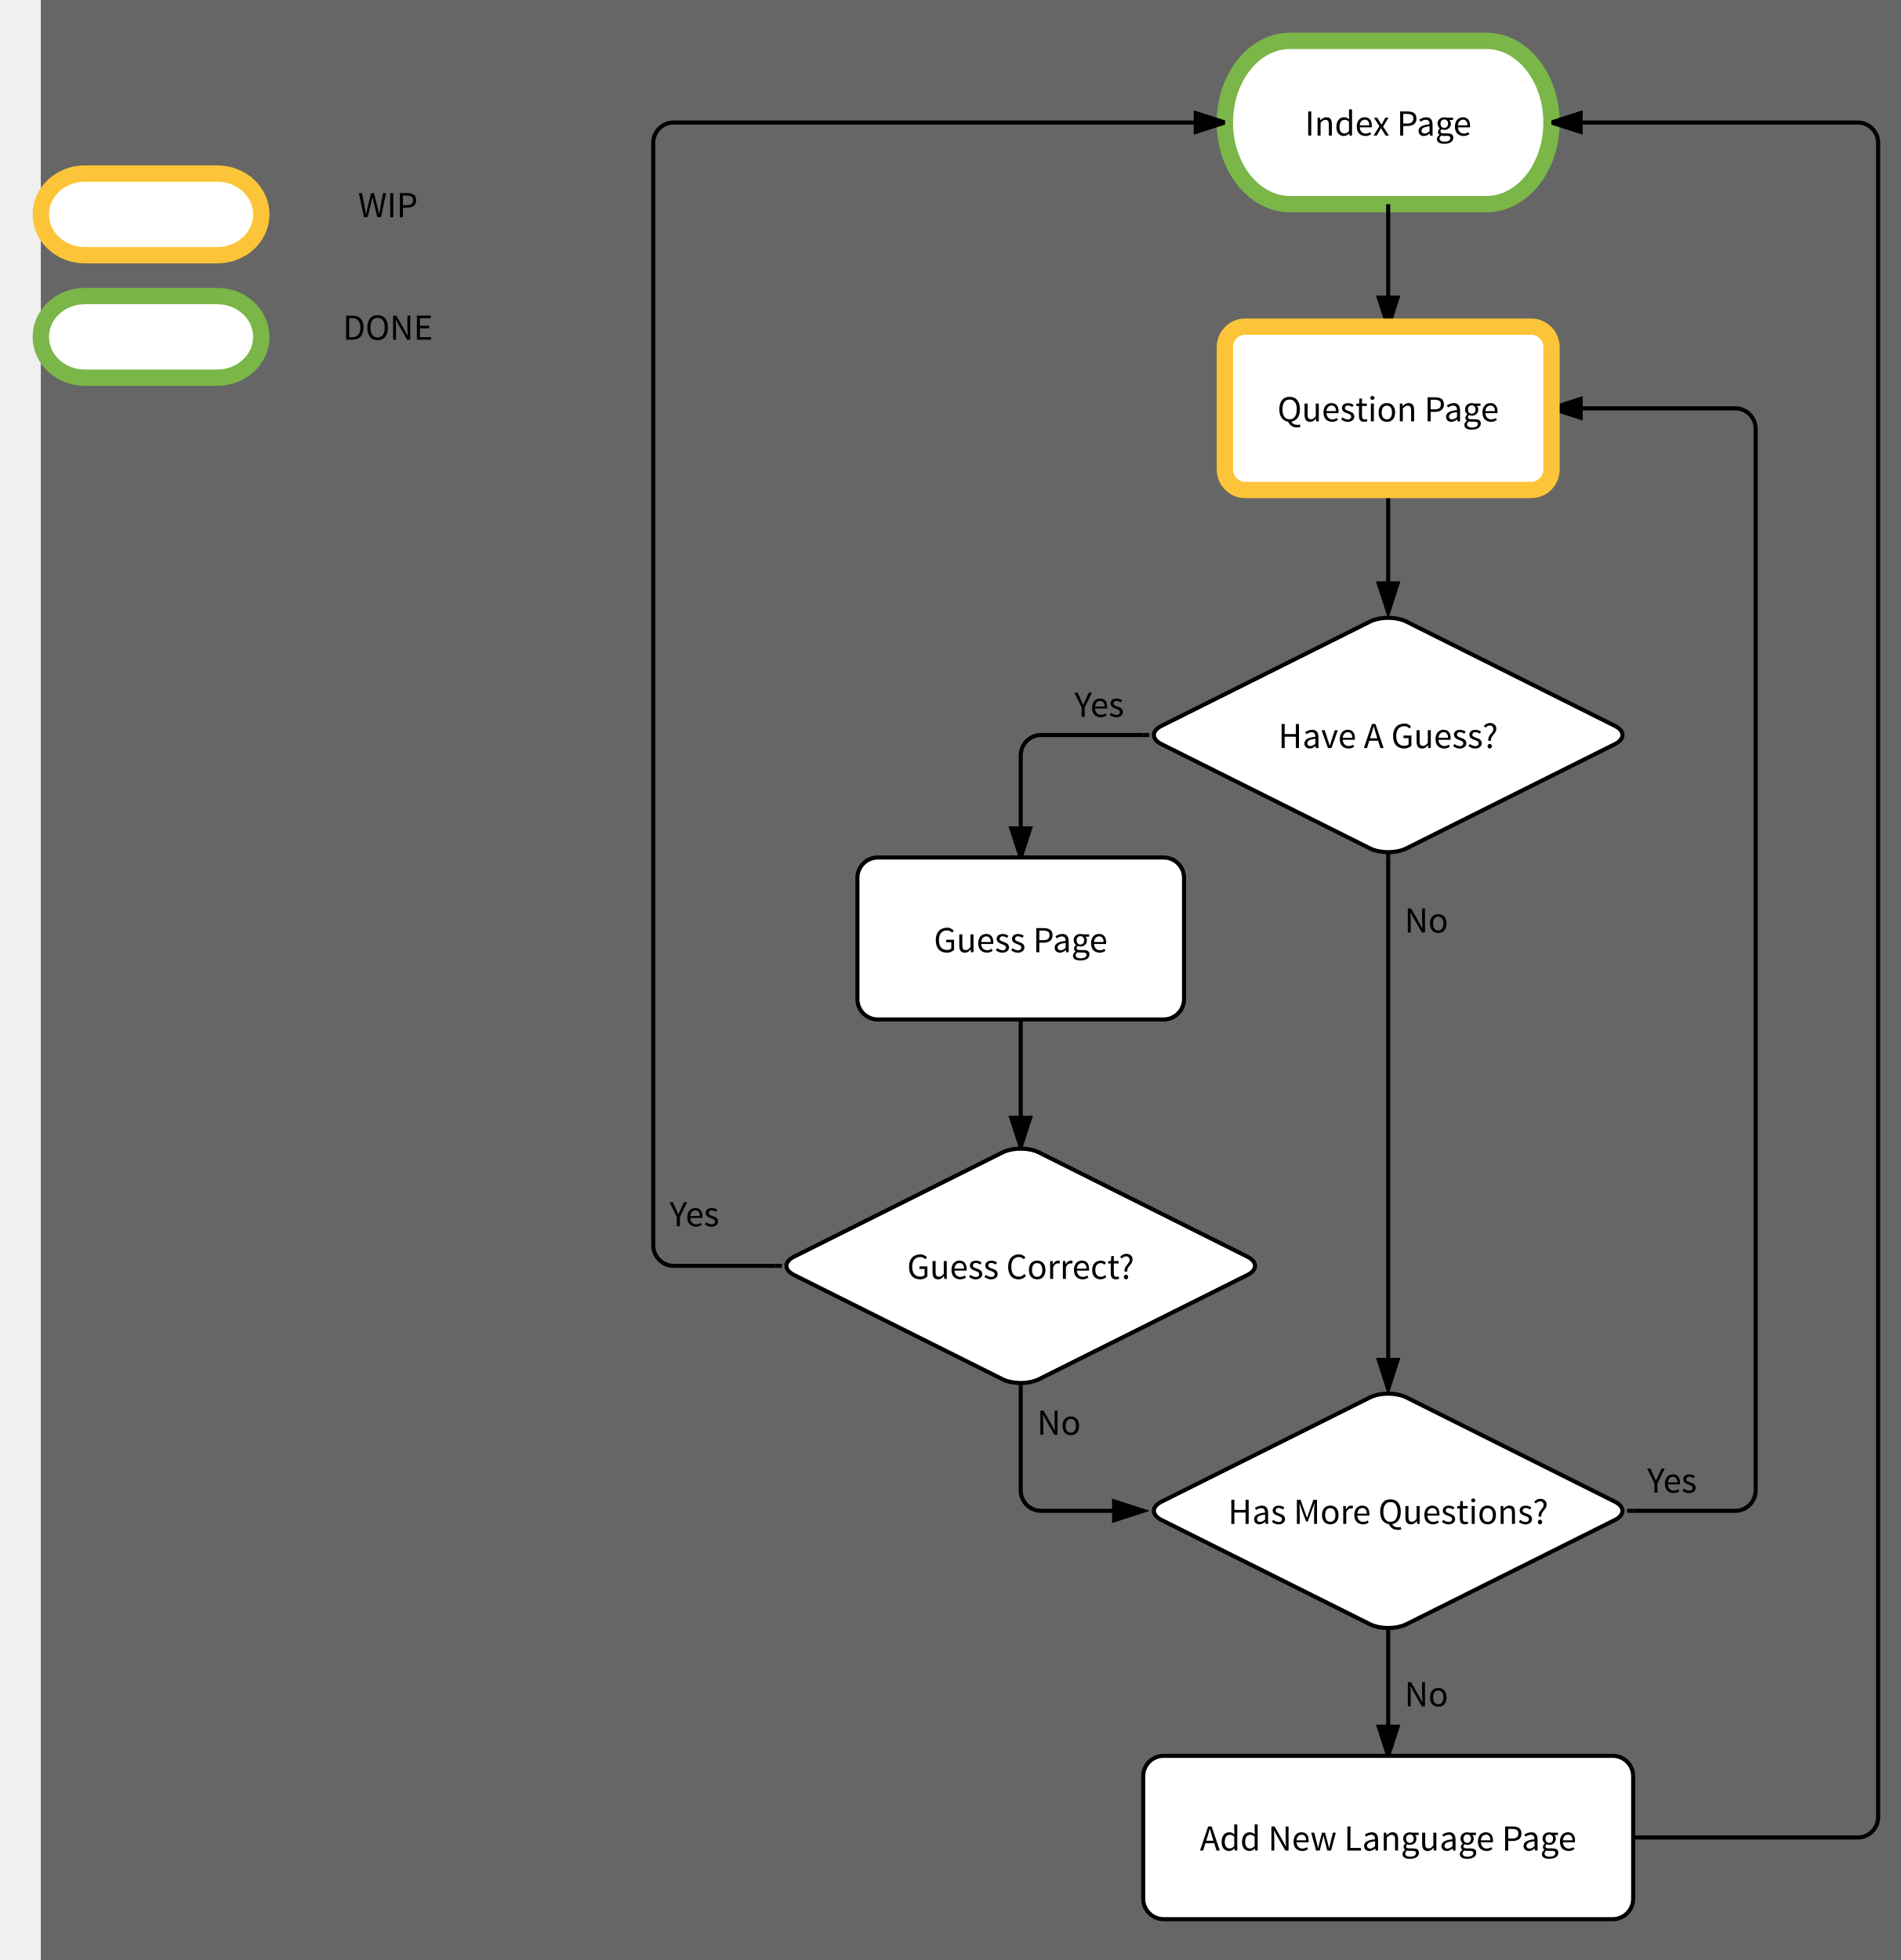
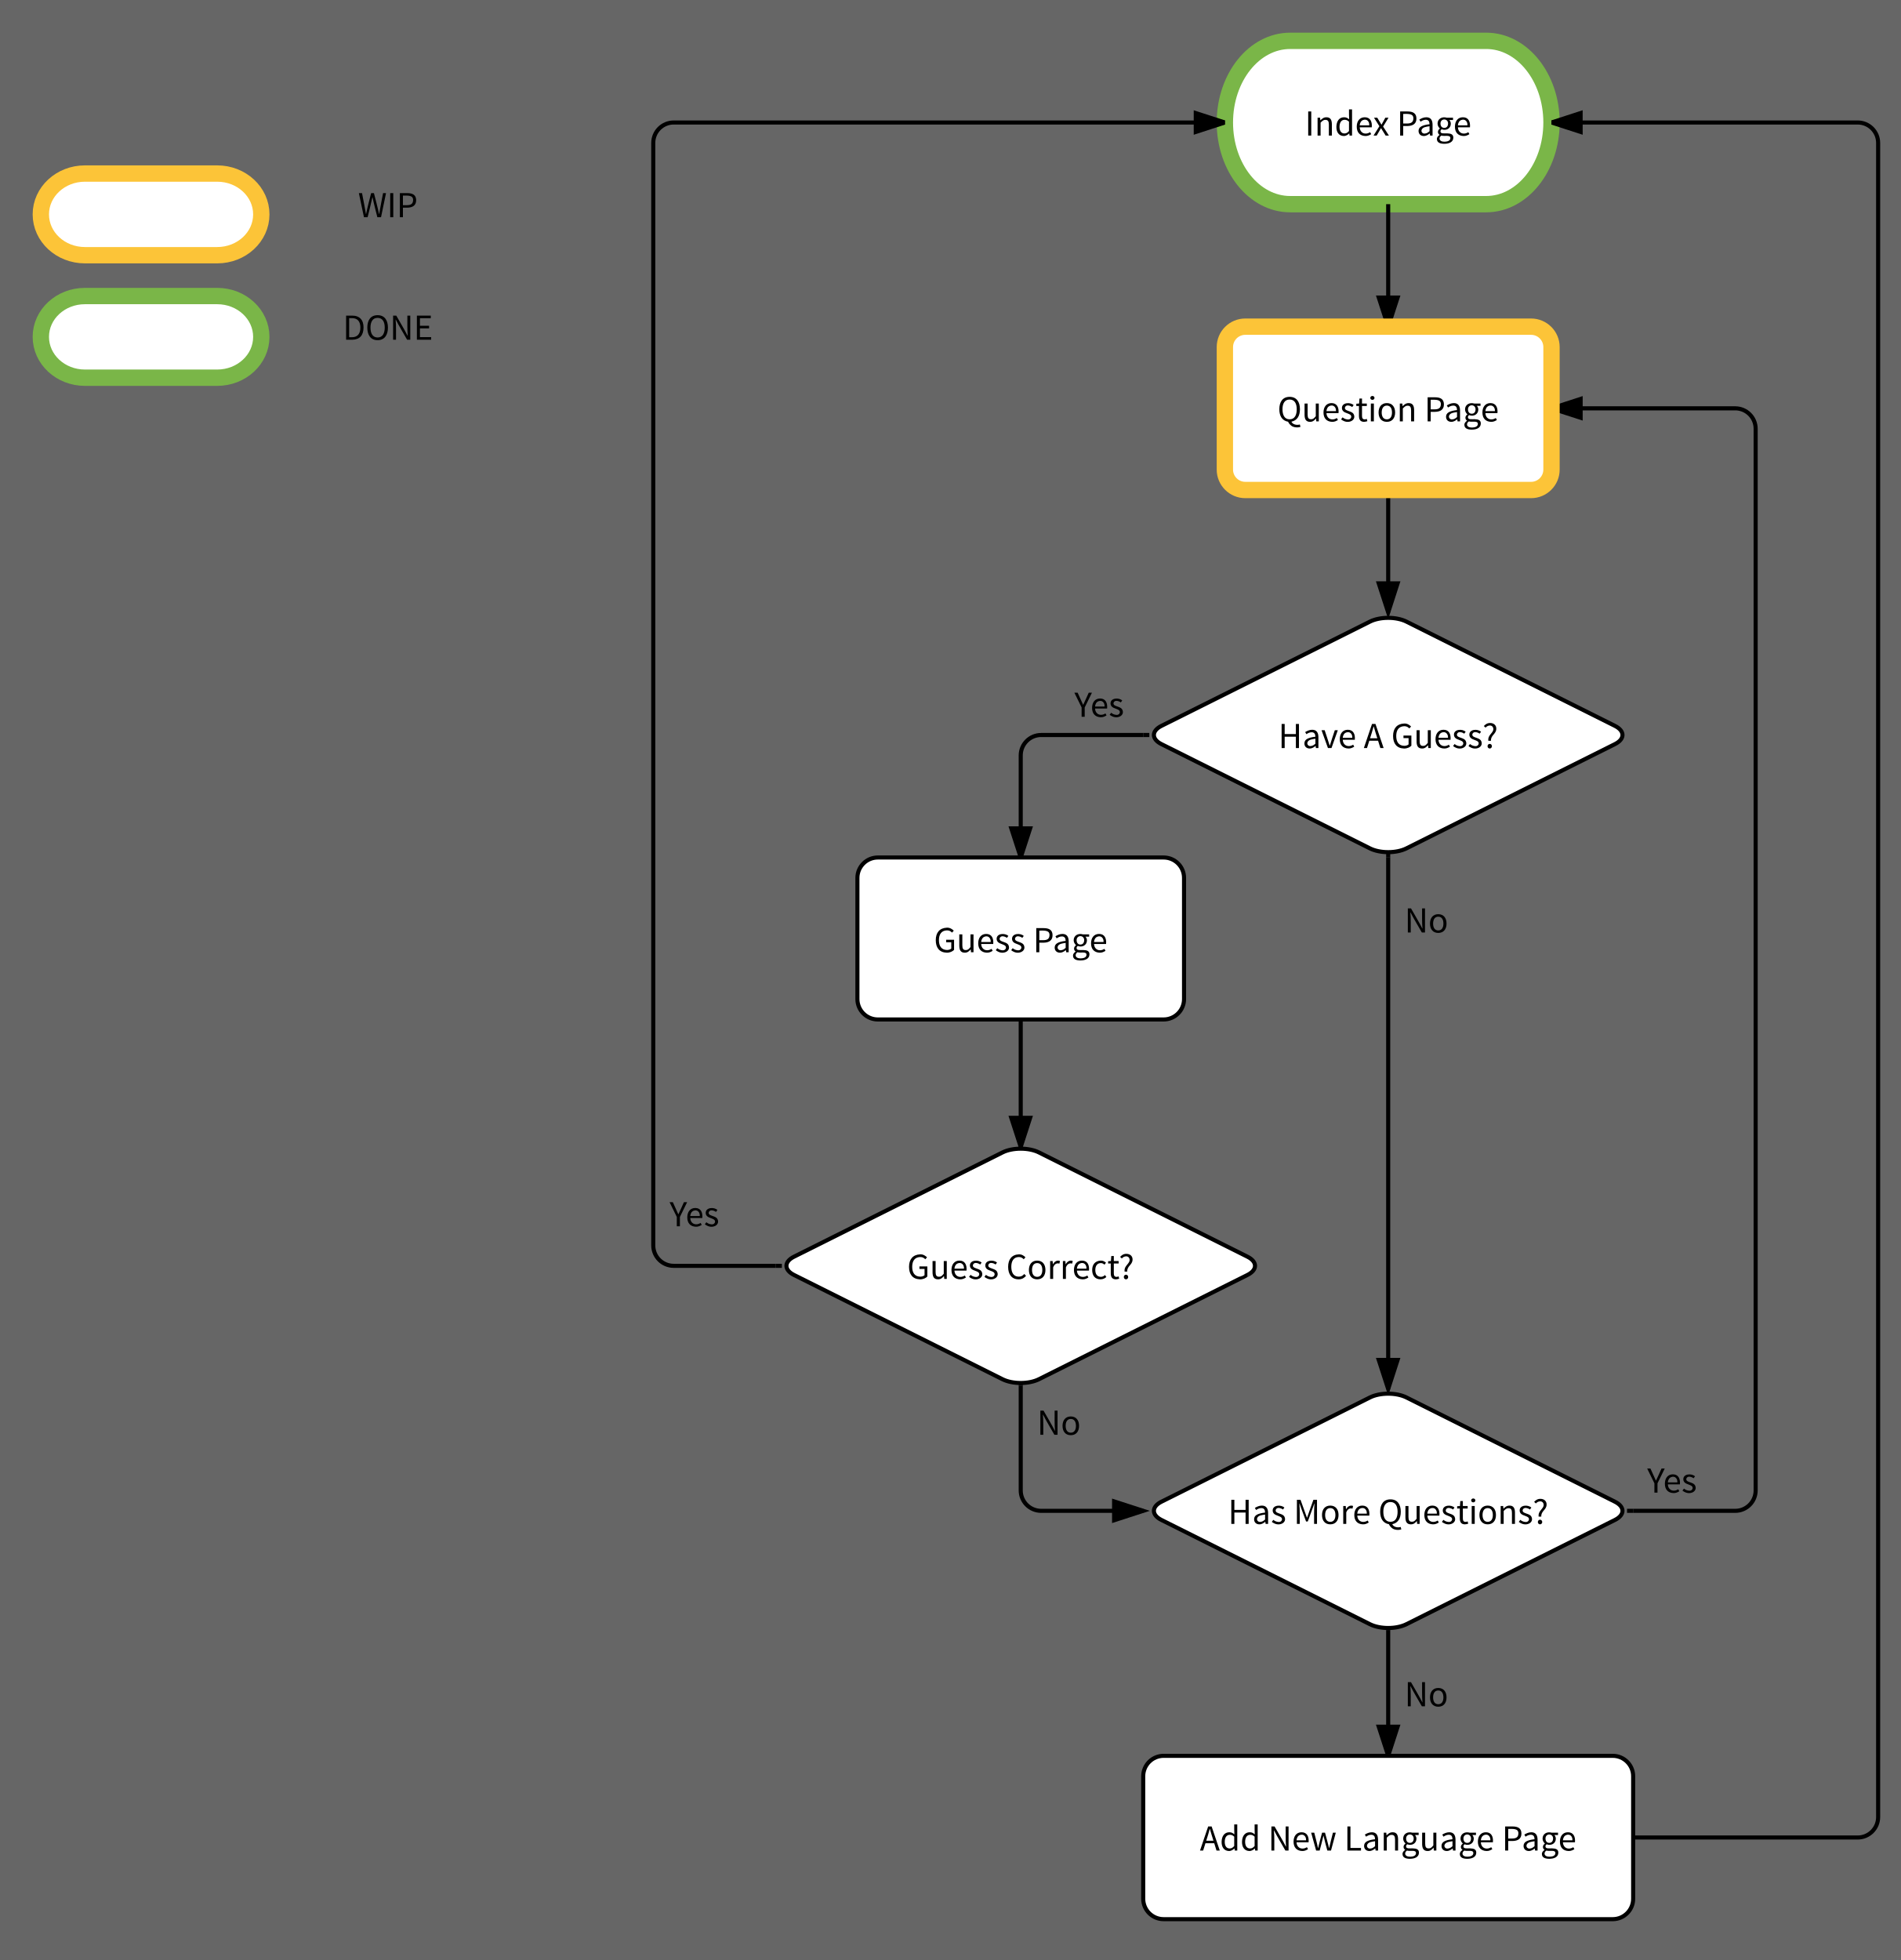
<svg xmlns="http://www.w3.org/2000/svg" xmlns:xlink="http://www.w3.org/1999/xlink" width="931" height="960">
-   <g transform="translate(20 -80)">
+   <g transform="translate(-60 -80)">
    <path d="M0 0h1360v1760H0z" fill="#666" />
-     <path d="M708 100c17.67 0 32 17.9 32 40s-14.33 40-32 40h-96c-17.67 0-32-17.9-32-40s14.33-40 32-40z" stroke="#7ab648" stroke-width="8" fill="#fff" />
-     <use xlink:href="#a" transform="matrix(1,0,0,1,585,105) translate(34.203 41.399)" />
-     <use xlink:href="#b" transform="matrix(1,0,0,1,585,105) translate(79.239 41.399)" />
-     <path d="M660 320v60" stroke="#000" stroke-width="2" fill="none" />
-     <path d="M660 380l-4.64-14.27h9.28z" />
-     <path d="M660.16 382.76l-.3.02-5.87-18.05h12zm-3.42-16.03l3.26 10.03 3.26-10.03z" />
-     <path d="M660 180v60" stroke="#000" stroke-width="2" fill="none" />
-     <path d="M660 240l-4.64-14.27h9.28z" />
-     <path d="M661.05 240h-2.1L654 224.73h12zm-4.3-13.27l3.25 10.03 3.26-10.03z" />
-     <path d="M651.06 384.47c4.94-2.47 12.94-2.47 17.88 0l102.12 51.06c4.94 2.47 4.94 6.47 0 8.94l-102.12 51.06c-4.94 2.47-12.94 2.47-17.88 0l-102.12-51.06c-4.94-2.47-4.94-6.47 0-8.94z" stroke="#000" stroke-width="2" fill="#fff" />
-     <use xlink:href="#c" transform="matrix(1,0,0,1,545,385) translate(61.18 61.399)" />
-     <use xlink:href="#d" transform="matrix(1,0,0,1,545,385) translate(103.03 61.399)" />
-     <use xlink:href="#e" transform="matrix(1,0,0,1,545,385) translate(116.458 61.399)" />
-     <path d="M471.06 644.47c4.94-2.47 12.94-2.47 17.88 0l102.12 51.06c4.94 2.47 4.94 6.47 0 8.94l-102.12 51.06c-4.94 2.47-12.94 2.47-17.88 0l-102.12-51.06c-4.94-2.47-4.94-6.47 0-8.94z" stroke="#000" stroke-width="2" fill="#fff" />
-     <use xlink:href="#f" transform="matrix(1,0,0,1,365,645) translate(59.353 61.399)" />
-     <use xlink:href="#g" transform="matrix(1,0,0,1,365,645) translate(107.899 61.399)" />
-     <path d="M360 700h-50c-5.52 0-10-4.48-10-10V150c0-5.52 4.48-10 10-10h270" stroke="#000" stroke-width="2" fill="none" />
-     <path d="M363 701h-3v-2h3zM580 140l-14.27 4.64v-9.28z" />
-     <path d="M580.06 138.97L580 140l.04 1.04-15.3 4.97v-12zm-13.33 4.3l10.03-3.27-10.03-3.26z" />
-     <use xlink:href="#h" transform="matrix(1,0,0,1,308,662.9185) translate(0.005 17.712)" />
-     <path d="M480 758.66V810c0 5.52 4.48 10 10 10h50" stroke="#000" stroke-width="2" fill="none" />
-     <path d="M481 758.66h-2v-1.36l2-.13zM540 820l-14.27 4.64v-9.28z" />
-     <path d="M543.24 820l-18.5 6v-12zm-16.5 3.26l10.02-3.26-10.03-3.26z" />
-     <use xlink:href="#i" transform="matrix(1,0,0,1,488,765.0228) translate(0.005 17.712)" />
-     <path d="M651.06 764.47c4.94-2.47 12.94-2.47 17.88 0l102.12 51.06c4.94 2.47 4.94 6.47 0 8.94l-102.12 51.06c-4.94 2.47-12.94 2.47-17.88 0l-102.12-51.06c-4.94-2.47-4.94-6.47 0-8.94z" stroke="#000" stroke-width="2" fill="#fff" />
-     <use xlink:href="#j" transform="matrix(1,0,0,1,545,765) translate(36.538 61.399)" />
-     <use xlink:href="#k" transform="matrix(1,0,0,1,545,765) translate(68.668 61.399)" />
-     <use xlink:href="#l" transform="matrix(1,0,0,1,545,765) translate(110.14 61.399)" />
-     <path d="M660 760.34V500" stroke="#000" stroke-width="2" fill="none" />
-     <path d="M660 760.34l-4.64-14.26h9.28z" />
-     <path d="M660.27 762.75l-.53.03-5.75-17.7h12zm-3.53-15.67L660 757.1l3.26-10.02zM661 500h-2v-2.7l2-.13z" />
-     <use xlink:href="#i" transform="matrix(1,0,0,1,668,519.017) translate(0.005 17.712)" />
-     <path d="M660 878.66V940" stroke="#000" stroke-width="2" fill="none" />
-     <path d="M661 878.66h-2v-1.36l2-.13zM660 940l-4.64-14.27h9.28z" />
-     <path d="M661.05 940h-2.1L654 924.73h12zm-4.3-13.27l3.25 10.03 3.26-10.03z" />
-     <use xlink:href="#i" transform="matrix(1,0,0,1,668,898.0153) translate(0.005 17.712)" />
-     <path d="M540 950c0-5.52 4.48-10 10-10h220c5.52 0 10 4.48 10 10v60c0 5.52-4.48 10-10 10H550c-5.52 0-10-4.48-10-10z" stroke="#000" stroke-width="2" fill="#fff" />
-     <use xlink:href="#m" transform="matrix(1,0,0,1,545,945) translate(22.768 41.399)" />
-     <use xlink:href="#n" transform="matrix(1,0,0,1,545,945) translate(56.176 41.399)" />
-     <use xlink:href="#o" transform="matrix(1,0,0,1,545,945) translate(93.4 41.399)" />
-     <use xlink:href="#p" transform="matrix(1,0,0,1,545,945) translate(170.674 41.399)" />
-     <path d="M780 980h110c5.52 0 10-4.48 10-10V150c0-5.52-4.48-10-10-10H740" stroke="#000" stroke-width="2" fill="none" />
-     <path d="M754.27 144.64L740 140l14.27-4.64z" />
-     <path d="M755.27 146l-15.33-4.97.06-1.03-.04-1.04 15.3-4.97zm-12.03-6l10.03 3.26v-6.52z" />
-     <path d="M740 280h90c5.52 0 10 4.48 10 10v520c0 5.52-4.48 10-10 10h-50" stroke="#000" stroke-width="2" fill="none" />
-     <path d="M754.27 284.64L740 280l14.27-4.64z" />
-     <path d="M755.27 286L740 281.06v-2.1l15.27-4.96zm-12.03-6l10.03 3.26v-6.52zM780 821h-3v-2h3z" />
-     <use xlink:href="#h" transform="matrix(1,0,0,1,786.8741,793.374) translate(0.005 17.712)" />
-     <path d="M540 440h-50c-5.52 0-10 4.48-10 10v50" stroke="#000" stroke-width="2" fill="none" />
-     <path d="M543 441h-3v-2h3zM480 500l-4.64-14.27h9.28z" />
-     <path d="M481.05 500h-2.1L474 484.73h12zm-4.3-13.27l3.25 10.03 3.26-10.03z" />
-     <use xlink:href="#h" transform="matrix(1,0,0,1,506.2925,413.374) translate(0.005 17.712)" />
-     <path d="M580 250c0-5.52 4.48-10 10-10h140c5.52 0 10 4.48 10 10v60c0 5.52-4.48 10-10 10H590c-5.52 0-10-4.48-10-10z" stroke="#fcc438" stroke-width="8" fill="#fff" />
-     <use xlink:href="#q" transform="matrix(1,0,0,1,585,245) translate(20.739 41.399)" />
-     <use xlink:href="#p" transform="matrix(1,0,0,1,585,245) translate(92.703 41.399)" />
-     <path d="M400 510c0-5.52 4.48-10 10-10h140c5.52 0 10 4.48 10 10v59.33c0 5.53-4.48 10-10 10H410c-5.52 0-10-4.47-10-10z" stroke="#000" stroke-width="2" fill="#fff" />
-     <use xlink:href="#f" transform="matrix(1,0,0,1,405,505) translate(32.448 41.399)" />
-     <use xlink:href="#p" transform="matrix(1,0,0,1,405,505) translate(80.994 41.399)" />
-     <path d="M480 579.33v62.43" stroke="#000" stroke-width="2" fill="none" />
-     <path d="M480 641.76l-4.64-14.26h9.28z" />
-     <path d="M480.74 642.72l-1.45.1-5.3-16.32h12zm-4-14.22l3.26 10.03 3.26-10.03z" />
-     <path d="M86.4 165c11.93 0 21.6 8.95 21.6 20s-9.67 20-21.6 20H21.6C9.67 205 0 196.05 0 185s9.67-20 21.6-20z" stroke="#fcc438" stroke-width="8" fill="#fff" />
-     <g>
-       <use xlink:href="#r" transform="matrix(1,0,0,1,5,170) translate(49 20.4)" />
-     </g>
-     <path d="M86.4 225c11.93 0 21.6 8.95 21.6 20s-9.67 20-21.6 20H21.6C9.67 265 0 256.05 0 245s9.67-20 21.6-20z" stroke="#7ab648" stroke-width="8" fill="#fff" />
-     <g>
-       <use xlink:href="#r" transform="matrix(1,0,0,1,5,230) translate(49 20.4)" />
-     </g>
-     <path d="M120 170c0-5.52 4.48-10 10-10h80c5.52 0 10 4.48 10 10v20c0 5.52-4.48 10-10 10h-80c-5.52 0-10-4.48-10-10z" fill="none" />
-     <g>
-       <use xlink:href="#s" transform="matrix(1,0,0,1,125,165) translate(30.375 21.399)" />
-     </g>
-     <path d="M120 230c0-5.52 4.48-10 10-10h80c5.52 0 10 4.48 10 10v20c0 5.52-4.48 10-10 10h-80c-5.52 0-10-4.48-10-10z" fill="none" />
-     <g>
-       <use xlink:href="#t" transform="matrix(1,0,0,1,125,225) translate(22.923 21.399)" />
+     <path d="M788 100c17.67 0 32 17.9 32 40s-14.33 40-32 40h-96c-17.67 0-32-17.9-32-40s14.33-40 32-40z" stroke="#7ab648" stroke-width="8" fill="#fff" />
+     <use xlink:href="#a" transform="matrix(1,0,0,1,665,105) translate(34.203 41.399)" />
+     <use xlink:href="#b" transform="matrix(1,0,0,1,665,105) translate(79.239 41.399)" />
+     <path d="M740 320v60" stroke="#000" stroke-width="2" fill="none" />
+     <path d="M740 380l-4.64-14.27h9.28z" />
+     <path d="M740.16 382.76l-.3.02-5.87-18.05h12zm-3.42-16.03l3.26 10.03 3.26-10.03z" />
+     <path d="M740 180v60" stroke="#000" stroke-width="2" fill="none" />
+     <path d="M740 240l-4.64-14.27h9.28z" />
+     <path d="M741.05 240h-2.1L734 224.73h12zm-4.3-13.27l3.25 10.03 3.26-10.03z" />
+     <path d="M731.06 384.47c4.94-2.47 12.94-2.47 17.88 0l102.12 51.06c4.94 2.47 4.94 6.47 0 8.94l-102.12 51.06c-4.94 2.47-12.94 2.47-17.88 0l-102.12-51.06c-4.94-2.47-4.94-6.47 0-8.94z" stroke="#000" stroke-width="2" fill="#fff" />
+     <use xlink:href="#c" transform="matrix(1,0,0,1,625,385) translate(61.18 61.399)" />
+     <use xlink:href="#d" transform="matrix(1,0,0,1,625,385) translate(103.03 61.399)" />
+     <use xlink:href="#e" transform="matrix(1,0,0,1,625,385) translate(116.458 61.399)" />
+     <path d="M551.06 644.47c4.94-2.47 12.94-2.47 17.88 0l102.12 51.06c4.94 2.47 4.94 6.47 0 8.94l-102.12 51.06c-4.94 2.47-12.94 2.47-17.88 0l-102.12-51.06c-4.94-2.47-4.94-6.47 0-8.94z" stroke="#000" stroke-width="2" fill="#fff" />
+     <use xlink:href="#f" transform="matrix(1,0,0,1,445,645) translate(59.353 61.399)" />
+     <use xlink:href="#g" transform="matrix(1,0,0,1,445,645) translate(107.899 61.399)" />
+     <path d="M440 700h-50c-5.52 0-10-4.48-10-10V150c0-5.52 4.48-10 10-10h270" stroke="#000" stroke-width="2" fill="none" />
+     <path d="M443 701h-3v-2h3zM660 140l-14.27 4.64v-9.28z" />
+     <path d="M660.06 138.97L660 140l.04 1.04-15.3 4.97v-12zm-13.33 4.3l10.03-3.27-10.03-3.26z" />
+     <use xlink:href="#h" transform="matrix(1,0,0,1,388,662.9185) translate(0.005 17.712)" />
+     <path d="M560 758.66V810c0 5.52 4.48 10 10 10h50" stroke="#000" stroke-width="2" fill="none" />
+     <path d="M561 758.66h-2v-1.36l2-.13zM620 820l-14.27 4.64v-9.28z" />
+     <path d="M623.24 820l-18.5 6v-12zm-16.5 3.26l10.02-3.26-10.03-3.26z" />
+     <use xlink:href="#i" transform="matrix(1,0,0,1,568,765.0228) translate(0.005 17.712)" />
+     <path d="M731.06 764.47c4.94-2.47 12.94-2.47 17.88 0l102.12 51.06c4.94 2.47 4.94 6.47 0 8.94l-102.12 51.06c-4.94 2.47-12.94 2.47-17.88 0l-102.12-51.06c-4.94-2.47-4.94-6.47 0-8.94z" stroke="#000" stroke-width="2" fill="#fff" />
+     <use xlink:href="#j" transform="matrix(1,0,0,1,625,765) translate(36.538 61.399)" />
+     <use xlink:href="#k" transform="matrix(1,0,0,1,625,765) translate(68.668 61.399)" />
+     <use xlink:href="#l" transform="matrix(1,0,0,1,625,765) translate(110.14 61.399)" />
+     <path d="M740 760.34V500" stroke="#000" stroke-width="2" fill="none" />
+     <path d="M740 760.34l-4.64-14.26h9.28z" />
+     <path d="M740.27 762.75l-.53.03-5.75-17.7h12zm-3.53-15.67L740 757.1l3.26-10.02zM741 500h-2v-2.7l2-.13z" />
+     <use xlink:href="#i" transform="matrix(1,0,0,1,748,519.017) translate(0.005 17.712)" />
+     <path d="M740 878.66V940" stroke="#000" stroke-width="2" fill="none" />
+     <path d="M741 878.66h-2v-1.36l2-.13zM740 940l-4.64-14.27h9.28z" />
+     <path d="M741.05 940h-2.1L734 924.73h12zm-4.3-13.27l3.25 10.03 3.26-10.03z" />
+     <use xlink:href="#i" transform="matrix(1,0,0,1,748,898.0153) translate(0.005 17.712)" />
+     <path d="M620 950c0-5.52 4.48-10 10-10h220c5.52 0 10 4.48 10 10v60c0 5.52-4.48 10-10 10H630c-5.52 0-10-4.48-10-10z" stroke="#000" stroke-width="2" fill="#fff" />
+     <use xlink:href="#m" transform="matrix(1,0,0,1,625,945) translate(22.768 41.399)" />
+     <use xlink:href="#n" transform="matrix(1,0,0,1,625,945) translate(56.176 41.399)" />
+     <use xlink:href="#o" transform="matrix(1,0,0,1,625,945) translate(93.4 41.399)" />
+     <use xlink:href="#p" transform="matrix(1,0,0,1,625,945) translate(170.674 41.399)" />
+     <path d="M860 980h110c5.52 0 10-4.48 10-10V150c0-5.52-4.48-10-10-10H820" stroke="#000" stroke-width="2" fill="none" />
+     <path d="M834.27 144.64L820 140l14.27-4.64z" />
+     <path d="M835.27 146l-15.33-4.97.06-1.03-.04-1.04 15.3-4.97zm-12.03-6l10.03 3.26v-6.52z" />
+     <path d="M820 280h90c5.52 0 10 4.48 10 10v520c0 5.52-4.48 10-10 10h-50" stroke="#000" stroke-width="2" fill="none" />
+     <path d="M834.27 284.64L820 280l14.27-4.64z" />
+     <path d="M835.27 286L820 281.06v-2.1l15.27-4.96zm-12.03-6l10.03 3.26v-6.52zM860 821h-3v-2h3z" />
+     <use xlink:href="#h" transform="matrix(1,0,0,1,866.8741,793.374) translate(0.005 17.712)" />
+     <path d="M620 440h-50c-5.52 0-10 4.48-10 10v50" stroke="#000" stroke-width="2" fill="none" />
+     <path d="M623 441h-3v-2h3zM560 500l-4.64-14.27h9.28z" />
+     <path d="M561.05 500h-2.1L554 484.73h12zm-4.3-13.27l3.25 10.03 3.26-10.03z" />
+     <use xlink:href="#h" transform="matrix(1,0,0,1,586.2925,413.374) translate(0.005 17.712)" />
+     <path d="M660 250c0-5.52 4.48-10 10-10h140c5.52 0 10 4.48 10 10v60c0 5.52-4.48 10-10 10H670c-5.52 0-10-4.48-10-10z" stroke="#fcc438" stroke-width="8" fill="#fff" />
+     <use xlink:href="#q" transform="matrix(1,0,0,1,665,245) translate(20.739 41.399)" />
+     <use xlink:href="#p" transform="matrix(1,0,0,1,665,245) translate(92.703 41.399)" />
+     <path d="M480 510c0-5.52 4.48-10 10-10h140c5.52 0 10 4.48 10 10v59.33c0 5.53-4.48 10-10 10H490c-5.52 0-10-4.47-10-10z" stroke="#000" stroke-width="2" fill="#fff" />
+     <use xlink:href="#f" transform="matrix(1,0,0,1,485,505) translate(32.448 41.399)" />
+     <use xlink:href="#p" transform="matrix(1,0,0,1,485,505) translate(80.994 41.399)" />
+     <path d="M560 579.33v62.43" stroke="#000" stroke-width="2" fill="none" />
+     <path d="M560 641.76l-4.64-14.26h9.28z" />
+     <path d="M560.74 642.72l-1.45.1-5.3-16.32h12zm-4-14.22l3.26 10.03 3.26-10.03z" />
+     <path d="M166.4 165c11.93 0 21.6 8.95 21.6 20s-9.67 20-21.6 20h-64.8c-11.93 0-21.6-8.95-21.6-20s9.67-20 21.6-20z" stroke="#fcc438" stroke-width="8" fill="#fff" />
+     <g>
+       <use xlink:href="#r" transform="matrix(1,0,0,1,85,170) translate(49 20.4)" />
+     </g>
+     <path d="M166.4 225c11.93 0 21.6 8.95 21.6 20s-9.67 20-21.6 20h-64.8c-11.93 0-21.6-8.95-21.6-20s9.67-20 21.6-20z" stroke="#7ab648" stroke-width="8" fill="#fff" />
+     <g>
+       <use xlink:href="#r" transform="matrix(1,0,0,1,85,230) translate(49 20.4)" />
+     </g>
+     <path d="M200 170c0-5.52 4.48-10 10-10h80c5.52 0 10 4.48 10 10v20c0 5.52-4.48 10-10 10h-80c-5.52 0-10-4.48-10-10z" fill="none" />
+     <g>
+       <use xlink:href="#s" transform="matrix(1,0,0,1,205,165) translate(30.375 21.399)" />
+     </g>
+     <path d="M200 230c0-5.52 4.48-10 10-10h80c5.52 0 10 4.48 10 10v20c0 5.52-4.48 10-10 10h-80c-5.52 0-10-4.48-10-10z" fill="none" />
+     <g>
+       <use xlink:href="#t" transform="matrix(1,0,0,1,205,225) translate(22.923 21.399)" />
    </g>
    <defs>
      <path d="M90-656h83V0H90v-656" id="u" />
      <path d="M297-427c-68 0-89 36-133 75V0H82v-486h68l7 70h3c43-40 85-82 163-82 111 0 147 74 148 190V0h-82v-297c-1-82-18-130-92-130" id="v" />
      <path d="M248 12C114 10 43-95 47-242c4-146 72-256 211-256 65 0 96 26 136 56-6-85-3-179-4-270h83V0h-68l-7-57h-3c-35 32-83 69-147 69zm24-441c-97 0-138 83-140 186-2 104 39 186 134 186 59 0 90-30 124-67v-254c-35-31-64-51-118-51" id="w" />
      <path d="M279 12C129 6 46-87 46-242c0-148 77-256 218-256 148 0 205 117 191 273H127c4 97 64 171 162 171 51 0 87-18 121-38l29 54c-42 25-92 53-160 50zm107-291c7-109-70-183-170-143-53 21-83 73-90 143h260" id="x" />
      <path d="M173-254L26-486h89c39 62 75 126 113 188h4c34-63 68-126 103-188h86L274-245 432 0h-89c-42-66-83-133-124-200h-4C176-134 140-65 100 0H14" id="y" />
      <g id="a">
        <use transform="matrix(0.018,0,0,0.018,0,0)" xlink:href="#u" />
        <use transform="matrix(0.018,0,0,0.018,4.734,0)" xlink:href="#v" />
        <use transform="matrix(0.018,0,0,0.018,14.58,0)" xlink:href="#w" />
        <use transform="matrix(0.018,0,0,0.018,24.57,0)" xlink:href="#x" />
        <use transform="matrix(0.018,0,0,0.018,33.372,0)" xlink:href="#y" />
      </g>
      <path d="M533-463c0 144-98 200-242 203H173V0H90v-656h201c145 0 242 48 242 193zm-83 0c5-141-139-126-277-126v261h108c107-1 165-34 169-135" id="z" />
      <path d="M201 12C118 12 58-40 58-126c0-53 24-94 72-122s123-49 227-60c-1-72-27-121-100-122-60-1-108 28-145 52l-33-57c46-28 114-63 191-63 121 0 168 82 169 200V0h-68c-4-19-2-42-9-58-42 33-92 70-161 70zm23-66c62-5 93-31 133-65v-135c-89 14-171 22-207 80-36 57 6 125 74 120" id="A" />
      <path d="M167 0c-28 21-50 43-50 82 0 62 68 87 141 85 79-2 154-27 154-99 0-98-160-40-245-68zm79 224C139 224 45 194 45 93c0-52 35-84 71-110v-4c-23-15-43-40-43-79 0-42 30-73 53-90v-4c-30-26-63-73-63-131 0-132 122-199 252-161h169v63H384c21 21 40 58 40 100 0 132-129 200-251 152-16 14-31 29-31 58-1 71 108 51 180 53 101 3 170 24 170 116 0 121-115 168-246 168zM143-325c2 69 37 116 103 116s101-47 103-116c2-66-42-112-103-113-61 0-105 47-103 113" id="B" />
      <g id="b">
        <use transform="matrix(0.018,0,0,0.018,0,0)" xlink:href="#z" />
        <use transform="matrix(0.018,0,0,0.018,9.594,0)" xlink:href="#A" />
        <use transform="matrix(0.018,0,0,0.018,18.81,0)" xlink:href="#B" />
        <use transform="matrix(0.018,0,0,0.018,27.63,0)" xlink:href="#x" />
      </g>
      <path d="M90-656h83v275h305v-275h84V0h-84v-309H173V0H90v-656" id="C" />
      <path d="M12-486h85c46 139 93 277 137 419h4c42-142 90-280 136-419h81L283 0h-96" id="D" />
      <g id="c">
        <use transform="matrix(0.018,0,0,0.018,0,0)" xlink:href="#C" />
        <use transform="matrix(0.018,0,0,0.018,11.736,0)" xlink:href="#A" />
        <use transform="matrix(0.018,0,0,0.018,20.952,0)" xlink:href="#D" />
        <use transform="matrix(0.018,0,0,0.018,29.286,0)" xlink:href="#x" />
      </g>
      <path d="M369-267c-33-107-67-211-97-321h-4c-28 111-63 214-96 321h197zm21 67H151L88 0H3l222-656h94L541 0h-89" id="E" />
      <use transform="matrix(0.018,0,0,0.018,0,0)" xlink:href="#E" id="d" />
      <path d="M347 12C149 5 52-125 52-328c0-204 103-332 302-340 87-4 146 41 188 81l-47 53c-34-33-72-63-140-61-151 5-217 111-217 265 0 157 63 265 218 269 47 1 93-16 118-39v-171H335v-69h215v276c-42 43-116 79-203 76" id="F" />
      <path d="M224 12C112 12 76-61 75-178v-308h83v297c1 82 17 130 91 130 69 0 90-36 131-82v-345h82V0h-68l-7-76h-3c-42 46-81 88-160 88" id="G" />
      <path d="M374-191C441-40 261 57 110-7 79-20 51-36 28-55l41-55c40 31 77 52 143 58 87 8 128-92 60-134-81-50-214-50-220-174-7-157 230-170 318-83l-39 52c-30-22-63-38-111-43-80-8-120 85-56 122 69 40 177 47 210 121" id="H" />
      <path d="M377-522c-5 146-153 167-145 324h-72c-16-134 82-180 126-269 32-68-7-151-86-147-52 3-89 27-115 58l-47-43c40-43 89-83 168-83 101-1 175 60 171 160zM198 12c-33 0-59-28-59-62 0-36 25-64 59-64s60 28 60 64c0 34-27 62-60 62" id="I" />
      <g id="e">
        <use transform="matrix(0.018,0,0,0.018,0,0)" xlink:href="#F" />
        <use transform="matrix(0.018,0,0,0.018,11.106,0)" xlink:href="#G" />
        <use transform="matrix(0.018,0,0,0.018,20.898,0)" xlink:href="#x" />
        <use transform="matrix(0.018,0,0,0.018,29.826,0)" xlink:href="#H" />
        <use transform="matrix(0.018,0,0,0.018,37.368,0)" xlink:href="#H" />
        <use transform="matrix(0.018,0,0,0.018,44.712,0)" xlink:href="#I" />
      </g>
      <g id="f">
        <use transform="matrix(0.018,0,0,0.018,0,0)" xlink:href="#F" />
        <use transform="matrix(0.018,0,0,0.018,11.106,0)" xlink:href="#G" />
        <use transform="matrix(0.018,0,0,0.018,20.898,0)" xlink:href="#x" />
        <use transform="matrix(0.018,0,0,0.018,29.826,0)" xlink:href="#H" />
        <use transform="matrix(0.018,0,0,0.018,37.368,0)" xlink:href="#H" />
      </g>
      <path d="M339 12C145 12 52-127 52-328s97-332 292-340c80-3 141 40 179 81l-47 53c-32-34-69-61-131-61-146 0-207 114-207 265S195-61 341-61c74 0 112-32 151-73l47 51c-48 54-106 95-200 95" id="J" />
      <path d="M271 12C125 12 46-91 46-242c0-152 79-256 225-256s225 104 225 256c0 151-79 254-225 254zm0-442c-100 0-140 84-140 188S172-56 271-56s140-82 140-186-40-188-140-188" id="K" />
      <path d="M334-416c-89-26-142 29-170 104V0H82v-486h68l7 88h3c31-63 101-124 190-90" id="L" />
      <path d="M274 12C124 12 46-89 46-242c0-154 84-249 234-256 64-3 108 29 142 58l-41 53c-27-22-53-43-98-43-104 0-152 81-152 188S178-60 281-56c50 2 87-25 114-49l37 54c-39 34-91 63-158 63" id="M" />
      <path d="M235 12C135 12 96-49 96-150v-269H24v-62l76-5 10-136h69v136h131v67H179v270c1 58 17 94 75 94 19 0 41-7 55-13l16 62c-25 8-58 18-90 18" id="N" />
      <g id="g">
        <use transform="matrix(0.018,0,0,0.018,0,0)" xlink:href="#J" />
        <use transform="matrix(0.018,0,0,0.018,10.278,0)" xlink:href="#K" />
        <use transform="matrix(0.018,0,0,0.018,20.034,0)" xlink:href="#L" />
        <use transform="matrix(0.018,0,0,0.018,26.28,0)" xlink:href="#L" />
        <use transform="matrix(0.018,0,0,0.018,32.346,0)" xlink:href="#x" />
        <use transform="matrix(0.018,0,0,0.018,41.274,0)" xlink:href="#M" />
        <use transform="matrix(0.018,0,0,0.018,49.482,0)" xlink:href="#N" />
        <use transform="matrix(0.018,0,0,0.018,55.098,0)" xlink:href="#I" />
      </g>
      <path d="M196-254L-1-656h89c50 109 100 217 148 328h4c52-108 100-219 150-328h87L280-254V0h-84v-254" id="O" />
      <g id="h">
        <use transform="matrix(0.018,0,0,0.018,0,0)" xlink:href="#O" />
        <use transform="matrix(0.018,0,0,0.018,7.83,0)" xlink:href="#x" />
        <use transform="matrix(0.018,0,0,0.018,16.758,0)" xlink:href="#H" />
      </g>
      <path d="M158-548c17 169 9 363 11 548H90v-656h86c103 183 212 359 308 548h4c-15-171-9-363-10-548h79V0h-86C368-183 259-359 162-548h-4" id="P" />
      <g id="i">
        <use transform="matrix(0.018,0,0,0.018,0,0)" xlink:href="#P" />
        <use transform="matrix(0.018,0,0,0.018,11.646,0)" xlink:href="#K" />
      </g>
      <g id="j">
        <use transform="matrix(0.018,0,0,0.018,0,0)" xlink:href="#C" />
        <use transform="matrix(0.018,0,0,0.018,11.736,0)" xlink:href="#A" />
        <use transform="matrix(0.018,0,0,0.018,20.952,0)" xlink:href="#H" />
      </g>
      <path d="M156-555c17 172 9 368 11 555H90v-656h98c58 162 117 324 175 486h4c55-164 115-324 172-486h98V0h-79c2-187-7-383 11-555h-4C506-391 446-229 386-66h-47c-60-163-121-324-179-489h-4" id="Q" />
      <g id="k">
        <use transform="matrix(0.018,0,0,0.018,0,0)" xlink:href="#Q" />
        <use transform="matrix(0.018,0,0,0.018,13.086,0)" xlink:href="#K" />
        <use transform="matrix(0.018,0,0,0.018,22.842,0)" xlink:href="#L" />
        <use transform="matrix(0.018,0,0,0.018,28.908,0)" xlink:href="#x" />
      </g>
      <path d="M332-595c-140 0-194 117-194 264 0 150 51 274 194 274s194-124 194-274c0-147-54-264-194-264zM381 8c30 72 136 103 230 76l16 65c-78 27-188 15-246-29-40-30-71-66-90-111C130-19 52-145 52-331c0-198 88-337 280-337 191 0 281 139 281 337 0 185-78 306-232 339" id="R" />
      <path d="M181-639c0 30-26 53-57 53s-57-23-57-53c0-31 26-53 57-53s57 22 57 53zM82-486h82V0H82v-486" id="S" />
      <g id="l">
        <use transform="matrix(0.018,0,0,0.018,0,0)" xlink:href="#R" />
        <use transform="matrix(0.018,0,0,0.018,11.952,0)" xlink:href="#G" />
        <use transform="matrix(0.018,0,0,0.018,21.744,0)" xlink:href="#x" />
        <use transform="matrix(0.018,0,0,0.018,30.672,0)" xlink:href="#H" />
        <use transform="matrix(0.018,0,0,0.018,38.214,0)" xlink:href="#N" />
        <use transform="matrix(0.018,0,0,0.018,44.298,0)" xlink:href="#S" />
        <use transform="matrix(0.018,0,0,0.018,48.726,0)" xlink:href="#K" />
        <use transform="matrix(0.018,0,0,0.018,58.482,0)" xlink:href="#v" />
        <use transform="matrix(0.018,0,0,0.018,68.328,0)" xlink:href="#H" />
        <use transform="matrix(0.018,0,0,0.018,75.672,0)" xlink:href="#I" />
      </g>
      <g id="m">
        <use transform="matrix(0.018,0,0,0.018,0,0)" xlink:href="#E" />
        <use transform="matrix(0.018,0,0,0.018,9.792,0)" xlink:href="#w" />
        <use transform="matrix(0.018,0,0,0.018,19.782,0)" xlink:href="#w" />
      </g>
      <path d="M24-486h84c34 138 73 272 101 416h4c33-142 72-278 108-416h80c37 138 76 275 110 416h4c30-142 67-278 101-416h78L564 0H464c-35-133-73-263-103-401h-4C327-263 289-134 255 0h-96" id="T" />
      <g id="n">
        <use transform="matrix(0.018,0,0,0.018,0,0)" xlink:href="#P" />
        <use transform="matrix(0.018,0,0,0.018,11.646,0)" xlink:href="#x" />
        <use transform="matrix(0.018,0,0,0.018,20.664,0)" xlink:href="#T" />
      </g>
      <path d="M90-656h83v585h287V0H90v-656" id="U" />
      <g id="o">
        <use transform="matrix(0.018,0,0,0.018,0,0)" xlink:href="#U" />
        <use transform="matrix(0.018,0,0,0.018,8.748,0)" xlink:href="#A" />
        <use transform="matrix(0.018,0,0,0.018,17.964,0)" xlink:href="#v" />
        <use transform="matrix(0.018,0,0,0.018,27.81,0)" xlink:href="#B" />
        <use transform="matrix(0.018,0,0,0.018,36.882,0)" xlink:href="#G" />
        <use transform="matrix(0.018,0,0,0.018,46.674,0)" xlink:href="#A" />
        <use transform="matrix(0.018,0,0,0.018,55.89,0)" xlink:href="#B" />
        <use transform="matrix(0.018,0,0,0.018,64.71,0)" xlink:href="#x" />
      </g>
      <g id="p">
        <use transform="matrix(0.018,0,0,0.018,0,0)" xlink:href="#z" />
        <use transform="matrix(0.018,0,0,0.018,9.594,0)" xlink:href="#A" />
        <use transform="matrix(0.018,0,0,0.018,18.81,0)" xlink:href="#B" />
        <use transform="matrix(0.018,0,0,0.018,27.63,0)" xlink:href="#x" />
      </g>
      <g id="q">
        <use transform="matrix(0.018,0,0,0.018,0,0)" xlink:href="#R" />
        <use transform="matrix(0.018,0,0,0.018,11.952,0)" xlink:href="#G" />
        <use transform="matrix(0.018,0,0,0.018,21.744,0)" xlink:href="#x" />
        <use transform="matrix(0.018,0,0,0.018,30.672,0)" xlink:href="#H" />
        <use transform="matrix(0.018,0,0,0.018,38.214,0)" xlink:href="#N" />
        <use transform="matrix(0.018,0,0,0.018,44.298,0)" xlink:href="#S" />
        <use transform="matrix(0.018,0,0,0.018,48.726,0)" xlink:href="#K" />
        <use transform="matrix(0.018,0,0,0.018,58.482,0)" xlink:href="#v" />
      </g>
      <path d="M23-656h86c36 189 74 377 107 569h4c39-196 89-381 137-569h76c48 188 98 374 139 569h4c31-194 70-380 106-569h80L626 0H526c-44-181-93-357-131-544h-4C352-359 305-181 261 0h-99" id="V" />
      <g id="s">
        <use transform="matrix(0.018,0,0,0.018,0,0)" xlink:href="#V" />
        <use transform="matrix(0.018,0,0,0.018,14.148,0)" xlink:href="#u" />
        <use transform="matrix(0.018,0,0,0.018,18.882,0)" xlink:href="#z" />
      </g>
      <path d="M564-331C562-123 464-4 258 0H90v-656h164c204-1 312 119 310 325zm-86 0c0-161-72-257-230-257h-75v520h75c158 1 230-103 230-263" id="W" />
      <path d="M613-331c0 199-89 343-281 343C139 12 52-132 52-331c0-198 88-337 280-337 191 0 281 139 281 337zm-475 0c0 148 53 270 194 270s194-122 194-270c0-147-54-264-194-264S138-478 138-331" id="X" />
      <path d="M90-656h378v70H173v206h249v71H173v238h305V0H90v-656" id="Y" />
      <g id="t">
        <use transform="matrix(0.018,0,0,0.018,0,0)" xlink:href="#W" />
        <use transform="matrix(0.018,0,0,0.018,11.07,0)" xlink:href="#X" />
        <use transform="matrix(0.018,0,0,0.018,23.022,0)" xlink:href="#P" />
        <use transform="matrix(0.018,0,0,0.018,34.668,0)" xlink:href="#Y" />
      </g>
    </defs>
  </g>
</svg>
